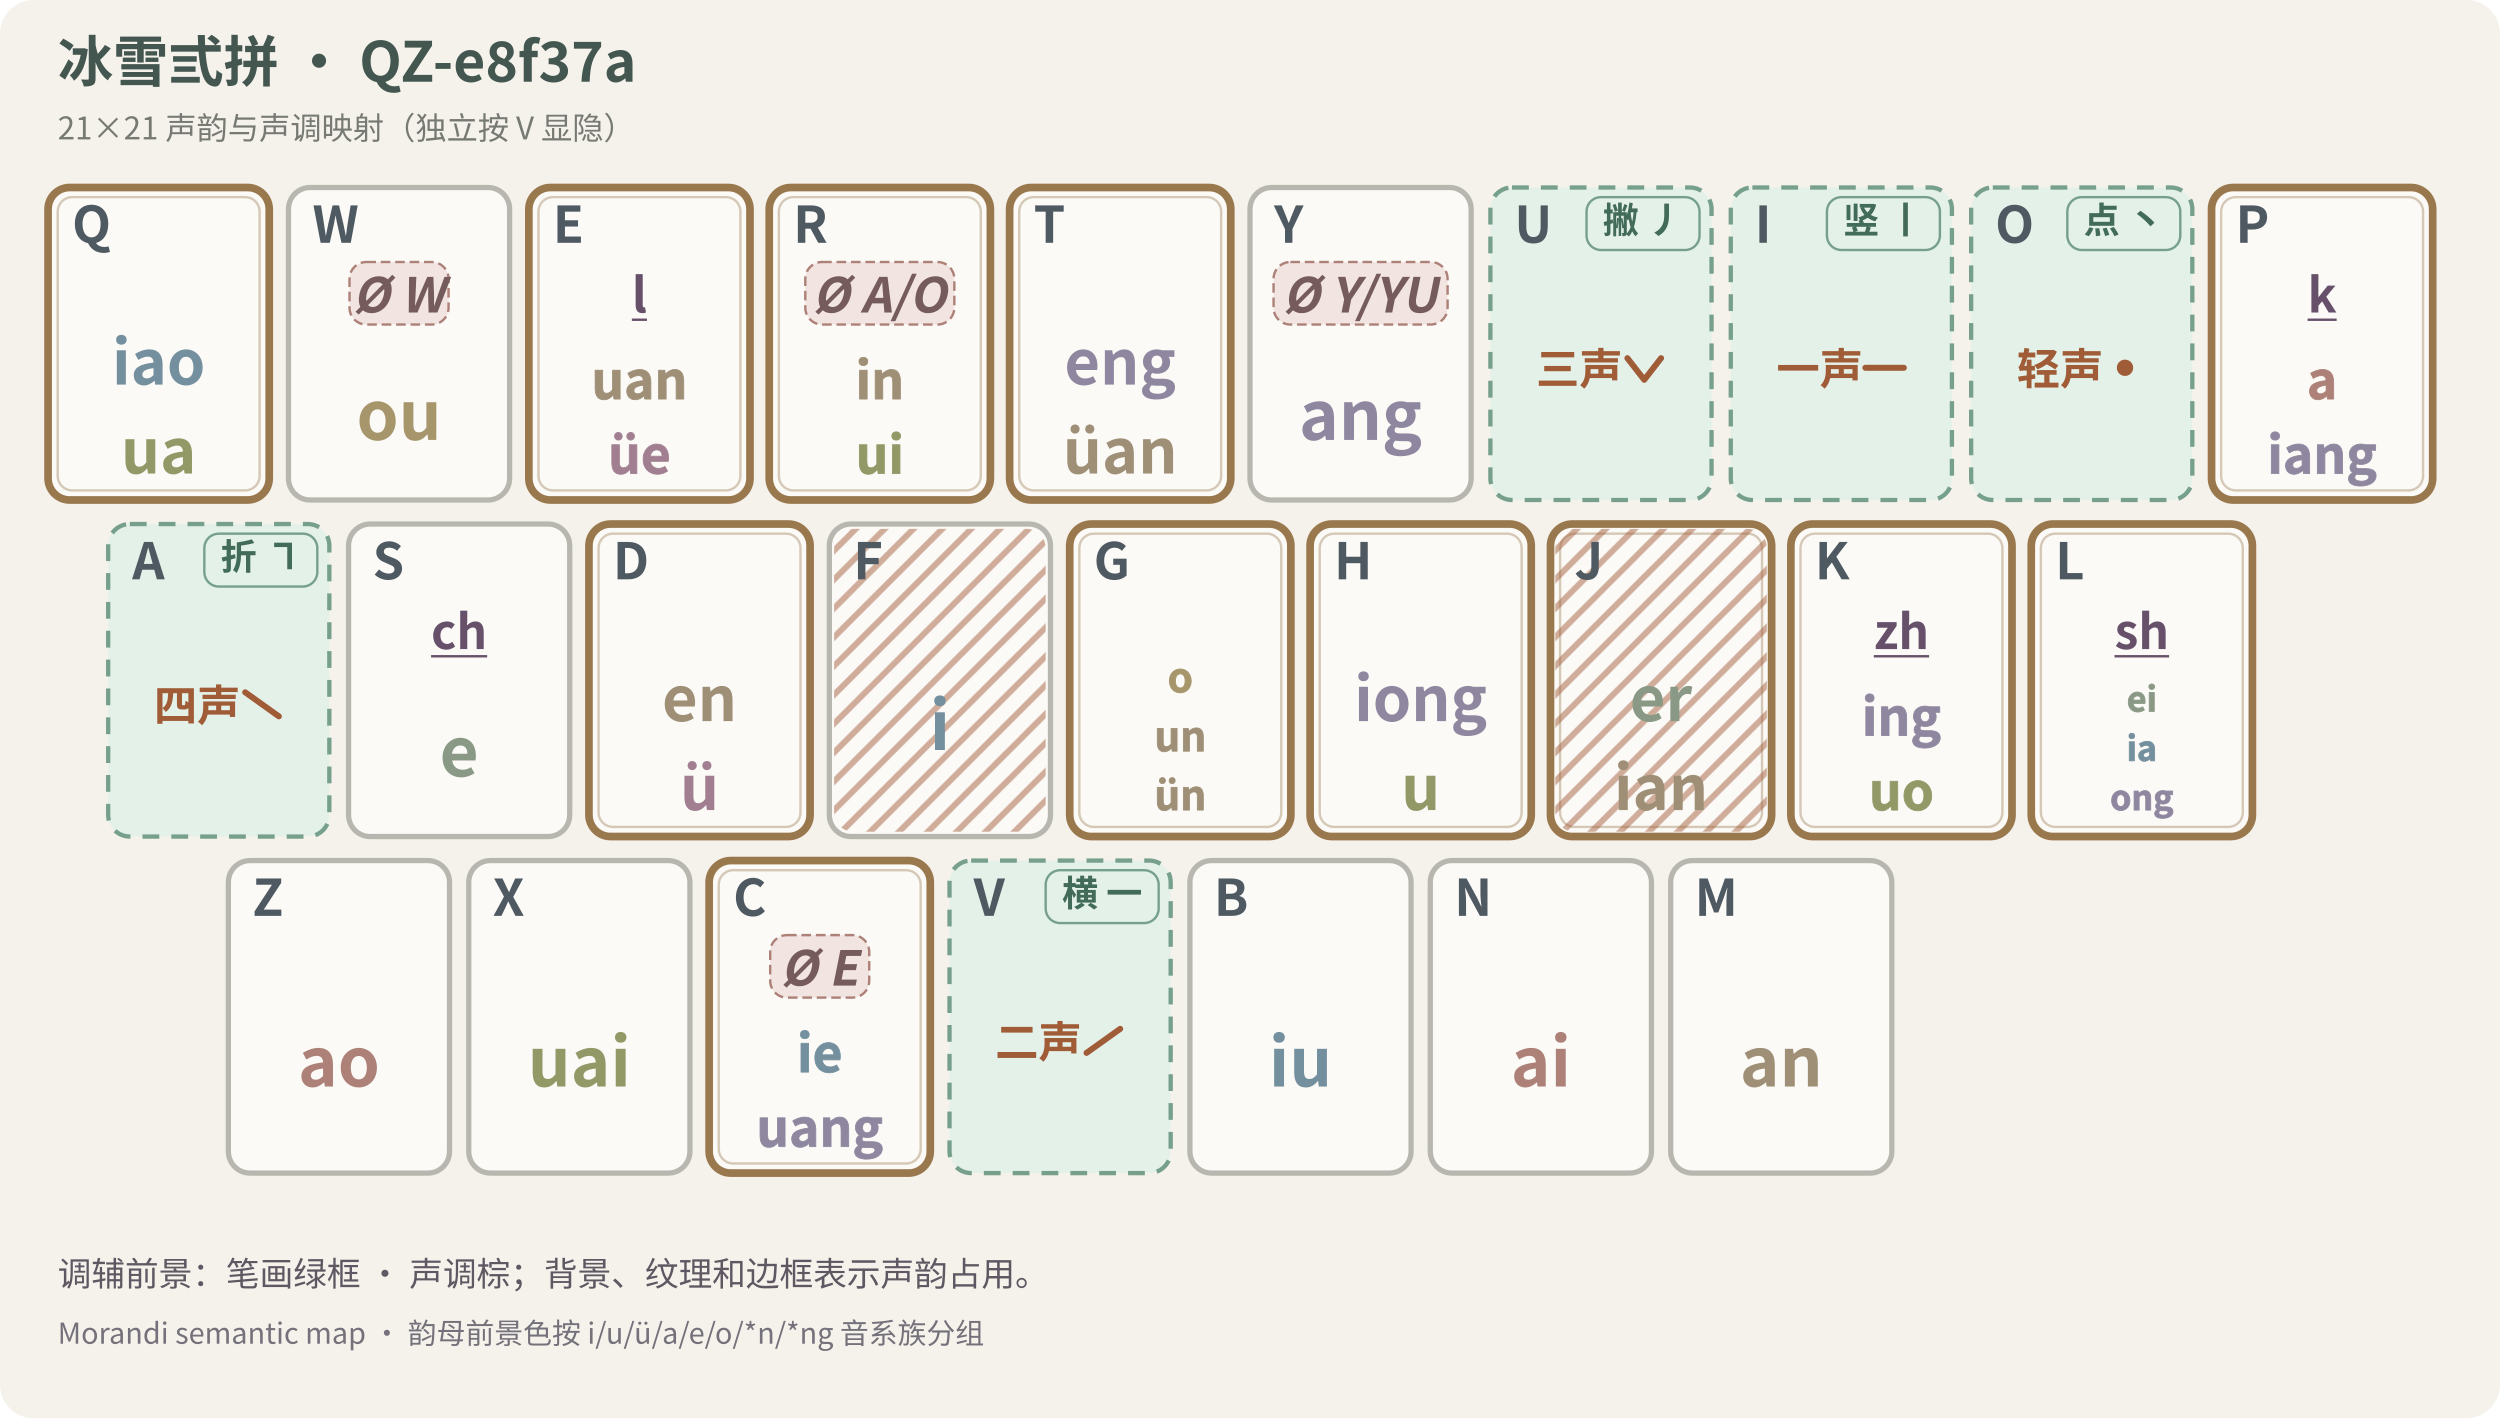
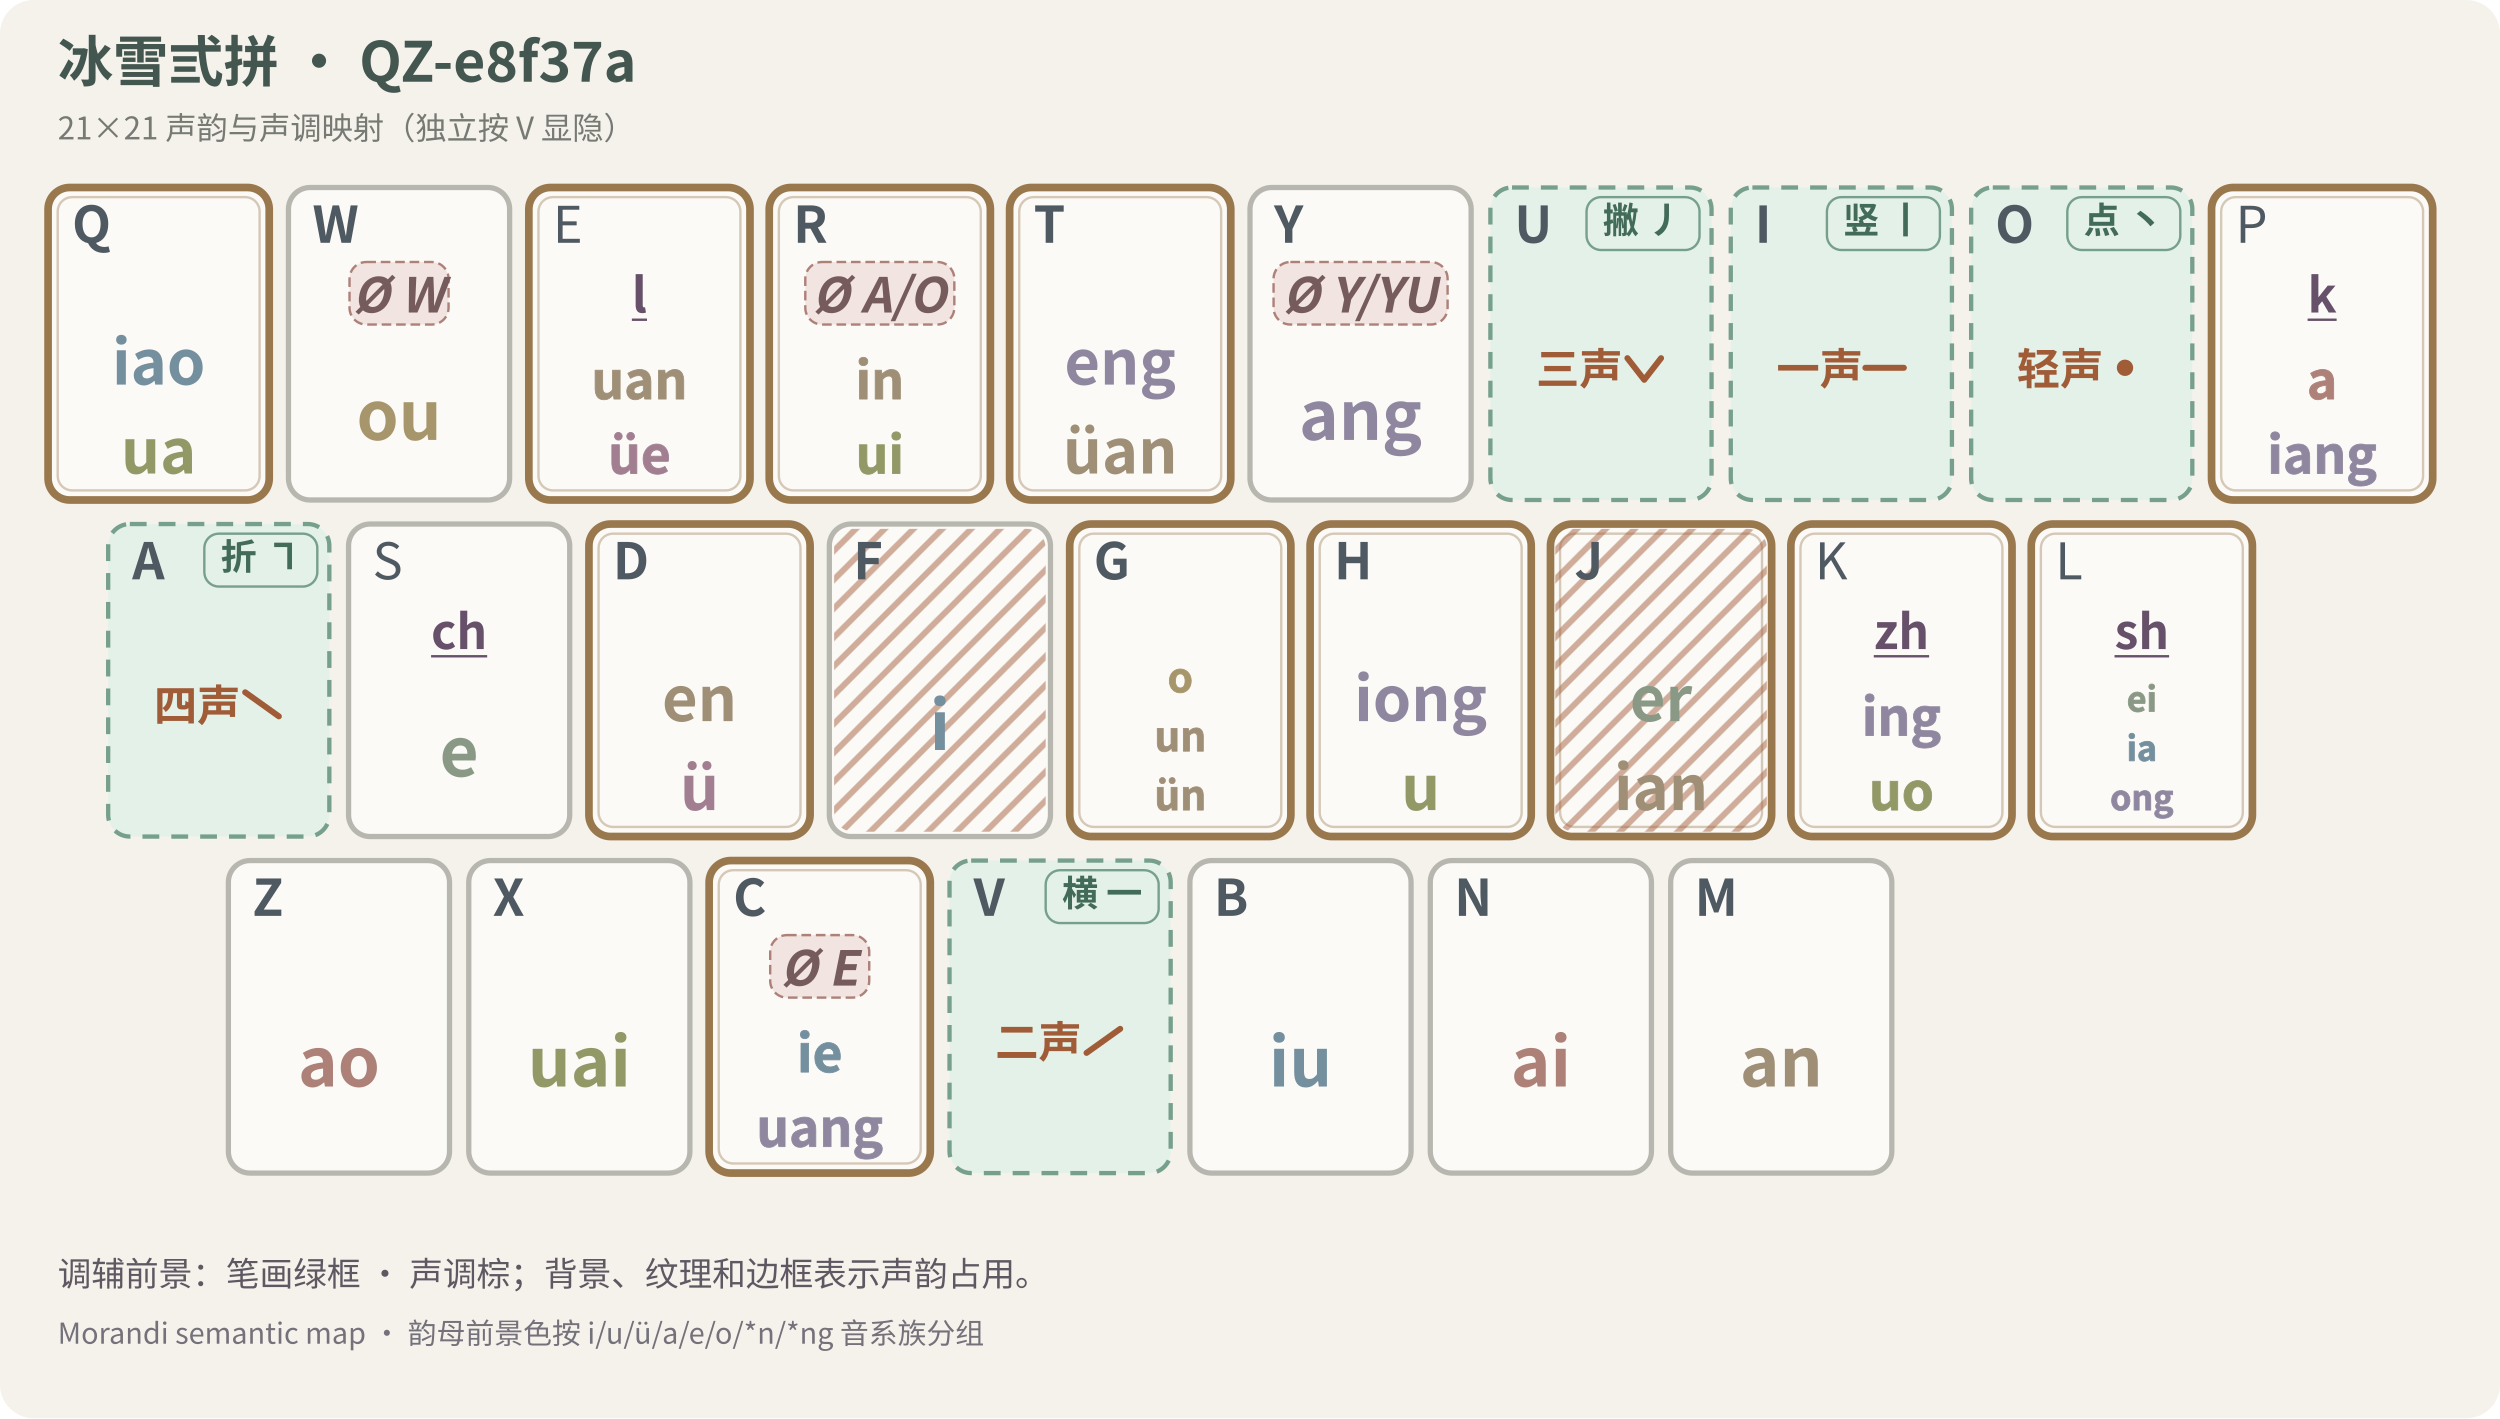
<svg xmlns="http://www.w3.org/2000/svg" class="keysvg nf4-keysvg" viewBox="0 0 1040 590" role="img" aria-labelledby="title desc">
  <defs>
    <pattern id="nf4-both" width="12" height="12" patternUnits="userSpaceOnUse">
      <rect width="12" height="12" fill="#fbfaf7" />
    </pattern>
    <pattern id="nf4-ionly" width="9" height="9" patternUnits="userSpaceOnUse">
      <rect width="9" height="9" fill="#e3eef4" />
      <path d="M2 0V9M7 0V9" stroke="#7399ad" stroke-opacity=".18" />
    </pattern>
    <pattern id="nf4-ronly" width="10" height="10" patternUnits="userSpaceOnUse">
      <rect width="10" height="10" fill="#f6ebd6" />
      <circle cx="3" cy="3" r="1.15" fill="#b39253" fill-opacity=".3" />
    </pattern>
    <pattern id="nf4-none" width="10" height="10" patternUnits="userSpaceOnUse">
      <rect width="10" height="10" fill="#eeece8" />
      <path d="M0 10L10 0" stroke="#aaa6a4" stroke-opacity=".14" />
    </pattern>
    <pattern id="nf4-multi" width="9" height="9" patternUnits="userSpaceOnUse">
      <rect width="9" height="9" fill="#f8efe2" />
      <path d="M-2 2L2-2M0 9L9 0M7 11L11 7" stroke="#9a784e" stroke-width="1.6" stroke-opacity=".27" />
    </pattern>
    <pattern id="nf4-anchor" width="12" height="12" patternUnits="userSpaceOnUse">
      <path d="M-3 3L3-3M0 12L12 0M9 15L15 9" stroke="#a05b37" stroke-width="2.5" stroke-opacity=".48" />
    </pattern>
  </defs>
  <rect width="1040" height="590" rx="14" fill="#f5f2ec" />
  <text x="24" y="34" font-family="Microsoft YaHei UI, Noto Sans CJK SC, sans-serif" font-size="23" fill="#445650" text-anchor="start" font-weight="760">冰雪弎拼 · QZ-e8f37a</text>
  <text x="24" y="58" font-family="Microsoft YaHei UI, Noto Sans CJK SC, sans-serif" font-size="13" fill="#767a73" text-anchor="start" font-weight="500">21×21 声韵与声调映射（独立按 V 显隐）</text>
  <g data-key="Q" data-role="sound" data-multi="true">
    <clipPath id="snow_sanpin-clip-0-0">
      <rect x="23" y="81" width="86" height="124" rx="7" />
    </clipPath>
    <rect x="20" y="78" width="92" height="130" rx="9" fill="#fbfaf7" stroke="#9a784e" stroke-width="3.2" />
    <rect x="24" y="82" width="84" height="122" rx="6" fill="none" stroke="#9a784e" stroke-opacity=".38" />
    <g clip-path="url(#snow_sanpin-clip-0-0)">
      <text x="30" y="101" font-family="Microsoft YaHei UI, Noto Sans CJK SC, sans-serif" font-size="21" fill="#4f5962" text-anchor="start" font-weight="800" data-key-label="true">Q</text>
      <text x="66" y="160" font-family="Microsoft YaHei UI, Noto Sans CJK SC, sans-serif" font-size="25.53" fill="#748f9e" text-anchor="middle" font-weight="600" data-final="iao">iao</text>
      <text x="66" y="197" font-family="Microsoft YaHei UI, Noto Sans CJK SC, sans-serif" font-size="25.53" fill="#929967" text-anchor="middle" font-weight="600" data-final="ua">ua</text>
    </g>
  </g>
  <g data-key="W" data-role="sound">
    <clipPath id="snow_sanpin-clip-0-1">
      <rect x="123" y="81" width="86" height="124" rx="7" />
    </clipPath>
    <rect x="120" y="78" width="92" height="130" rx="9" fill="#fbfaf7" stroke="#b8b7af" stroke-width="2.2" />
    <g clip-path="url(#snow_sanpin-clip-0-1)">
      <text x="130" y="101" font-family="Microsoft YaHei UI, Noto Sans CJK SC, sans-serif" font-size="21" fill="#4f5962" text-anchor="start" font-weight="800" data-key-label="true">W</text>
      <rect x="145.4" y="109" width="41.2" height="26" rx="7" fill="#f1e4e1" stroke="#ad8178" stroke-dasharray="4 2" />
      <text x="166" y="130" text-anchor="middle" font-family="Microsoft YaHei UI, Noto Sans CJK SC, sans-serif" font-size="20" font-weight="700" font-style="italic" fill="#765b5c">Ø W</text>
      <text x="166" y="183" font-family="Microsoft YaHei UI, Noto Sans CJK SC, sans-serif" font-size="28" fill="#a7966c" text-anchor="middle" font-weight="600" data-final="ou">ou</text>
    </g>
  </g>
  <g data-key="E" data-role="sound" data-multi="true">
    <clipPath id="snow_sanpin-clip-0-2">
      <rect x="223" y="81" width="86" height="124" rx="7" />
    </clipPath>
    <rect x="220" y="78" width="92" height="130" rx="9" fill="#fbfaf7" stroke="#9a784e" stroke-width="3.2" />
    <rect x="224" y="82" width="84" height="122" rx="6" fill="none" stroke="#9a784e" stroke-opacity=".38" />
    <g clip-path="url(#snow_sanpin-clip-0-2)">
-       <text x="230" y="101" font-family="Microsoft YaHei UI, Noto Sans CJK SC, sans-serif" font-size="21" fill="#4f5962" text-anchor="start" font-weight="800" data-key-label="true">E</text>
+       <text x="230" y="101" font-family="Microsoft YaHei UI, Noto Sans CJK SC, sans-serif" font-size="21" fill="#4f5962" text-anchor="start" font-weight="500" data-key-label="true">E</text>
      <text x="266" y="130" text-anchor="middle" font-family="Microsoft YaHei UI, Noto Sans CJK SC, sans-serif" font-size="20" font-weight="700" text-decoration="underline" fill="#66506a">l</text>
      <text x="266" y="166" font-family="Microsoft YaHei UI, Noto Sans CJK SC, sans-serif" font-size="21.39" fill="#9f8f76" text-anchor="middle" font-weight="800" data-final="uan" paint-order="stroke" stroke="#9f8f76" stroke-width="0.35" stroke-linejoin="round">uan</text>
      <text x="266" y="197" font-family="Microsoft YaHei UI, Noto Sans CJK SC, sans-serif" font-size="21.39" fill="#a17f91" text-anchor="middle" font-weight="800" data-final="ve" paint-order="stroke" stroke="#a17f91" stroke-width="0.35" stroke-linejoin="round">üe</text>
    </g>
  </g>
  <g data-key="R" data-role="sound" data-multi="true">
    <clipPath id="snow_sanpin-clip-0-3">
      <rect x="323" y="81" width="86" height="124" rx="7" />
    </clipPath>
    <rect x="320" y="78" width="92" height="130" rx="9" fill="#fbfaf7" stroke="#9a784e" stroke-width="3.2" />
    <rect x="324" y="82" width="84" height="122" rx="6" fill="none" stroke="#9a784e" stroke-opacity=".38" />
    <g clip-path="url(#snow_sanpin-clip-0-3)">
      <text x="330" y="101" font-family="Microsoft YaHei UI, Noto Sans CJK SC, sans-serif" font-size="21" fill="#4f5962" text-anchor="start" font-weight="800" data-key-label="true">R</text>
      <rect x="335" y="109" width="62" height="26" rx="7" fill="#f1e4e1" stroke="#ad8178" stroke-dasharray="4 2" />
      <text x="366" y="130" text-anchor="middle" font-family="Microsoft YaHei UI, Noto Sans CJK SC, sans-serif" font-size="20" font-weight="700" font-style="italic" fill="#765b5c">Ø A/O</text>
      <text x="366" y="166" font-family="Microsoft YaHei UI, Noto Sans CJK SC, sans-serif" font-size="21.39" fill="#9f8f76" text-anchor="middle" font-weight="800" data-final="in" paint-order="stroke" stroke="#9f8f76" stroke-width="0.35" stroke-linejoin="round">in</text>
      <text x="366" y="197" font-family="Microsoft YaHei UI, Noto Sans CJK SC, sans-serif" font-size="21.39" fill="#929967" text-anchor="middle" font-weight="800" data-final="ui" paint-order="stroke" stroke="#929967" stroke-width="0.35" stroke-linejoin="round">ui</text>
    </g>
  </g>
  <g data-key="T" data-role="sound" data-multi="true">
    <clipPath id="snow_sanpin-clip-0-4">
      <rect x="423" y="81" width="86" height="124" rx="7" />
    </clipPath>
    <rect x="420" y="78" width="92" height="130" rx="9" fill="#fbfaf7" stroke="#9a784e" stroke-width="3.2" />
    <rect x="424" y="82" width="84" height="122" rx="6" fill="none" stroke="#9a784e" stroke-opacity=".38" />
    <g clip-path="url(#snow_sanpin-clip-0-4)">
      <text x="430" y="101" font-family="Microsoft YaHei UI, Noto Sans CJK SC, sans-serif" font-size="21" fill="#4f5962" text-anchor="start" font-weight="800" data-key-label="true">T</text>
      <text x="466" y="160" font-family="Microsoft YaHei UI, Noto Sans CJK SC, sans-serif" font-size="25.53" fill="#8f879f" text-anchor="middle" font-weight="600" data-final="eng">eng</text>
      <text x="466" y="197" font-family="Microsoft YaHei UI, Noto Sans CJK SC, sans-serif" font-size="25.53" fill="#9f8f76" text-anchor="middle" font-weight="600" data-final="van">üan</text>
    </g>
  </g>
  <g data-key="Y" data-role="sound">
    <clipPath id="snow_sanpin-clip-0-5">
      <rect x="523" y="81" width="86" height="124" rx="7" />
    </clipPath>
    <rect x="520" y="78" width="92" height="130" rx="9" fill="#fbfaf7" stroke="#b8b7af" stroke-width="2.2" />
    <g clip-path="url(#snow_sanpin-clip-0-5)">
      <text x="530" y="101" font-family="Microsoft YaHei UI, Noto Sans CJK SC, sans-serif" font-size="21" fill="#4f5962" text-anchor="start" font-weight="800" data-key-label="true">Y</text>
      <rect x="529.8" y="109" width="72.4" height="26" rx="7" fill="#f1e4e1" stroke="#ad8178" stroke-dasharray="4 2" />
      <text x="566" y="130" text-anchor="middle" font-family="Microsoft YaHei UI, Noto Sans CJK SC, sans-serif" font-size="20" font-weight="700" font-style="italic" fill="#765b5c">Ø Y/YU</text>
      <text x="566" y="183" font-family="Microsoft YaHei UI, Noto Sans CJK SC, sans-serif" font-size="28" fill="#8f879f" text-anchor="middle" font-weight="600" data-final="ang">ang</text>
    </g>
  </g>
  <g data-key="U" data-role="auxiliary-only">
    <clipPath id="snow_sanpin-clip-0-6">
      <rect x="623" y="81" width="86" height="124" rx="7" />
    </clipPath>
    <rect x="620" y="78" width="92" height="130" rx="9" fill="#e4f1e9" stroke="#77a08c" stroke-width="1.8" stroke-dasharray="7 5" />
    <g clip-path="url(#snow_sanpin-clip-0-6)">
      <text x="630" y="101" font-family="Microsoft YaHei UI, Noto Sans CJK SC, sans-serif" font-size="21" fill="#4f5962" text-anchor="start" font-weight="800" data-key-label="true">U</text>
      <g data-aux-badge="stroke">
        <rect x="660" y="82" width="47" height="22" rx="6" fill="#e4f1e9" stroke="#77a08c" />
        <text x="683.5" y="97" font-family="Microsoft YaHei UI, Noto Sans CJK SC, sans-serif" font-size="15" fill="#426b59" text-anchor="middle" font-weight="750" data-aux-kind="stroke">撇 丿</text>
      </g>
      <text x="657" y="160" font-family="LXGW WenKai GB, LXGW WenKai, Kaiti SC, STKaiti, KaiTi, AR PL KaitiM GB, serif" font-size="18" fill="#a05b37" text-anchor="middle" font-weight="800" data-aux-kind="tone">三声</text>
      <g transform="translate(684 153)" data-aux-mark="tone" data-tone-mark="ˇ" data-mark-x="684" data-mark-y="153" data-mark-size="18" fill="none" stroke="#a05b37" stroke-width="2.5" stroke-linecap="round" stroke-linejoin="round">
        <path d="M-7-4L0 5L7-4" />
      </g>
    </g>
  </g>
  <g data-key="I" data-role="auxiliary-only">
    <clipPath id="snow_sanpin-clip-0-7">
      <rect x="723" y="81" width="86" height="124" rx="7" />
    </clipPath>
    <rect x="720" y="78" width="92" height="130" rx="9" fill="#e4f1e9" stroke="#77a08c" stroke-width="1.8" stroke-dasharray="7 5" />
    <g clip-path="url(#snow_sanpin-clip-0-7)">
      <text x="730" y="101" font-family="Microsoft YaHei UI, Noto Sans CJK SC, sans-serif" font-size="21" fill="#4f5962" text-anchor="start" font-weight="800" data-key-label="true">I</text>
      <g data-aux-badge="stroke">
        <rect x="760" y="82" width="47" height="22" rx="6" fill="#e4f1e9" stroke="#77a08c" />
        <text x="783.5" y="97" font-family="Microsoft YaHei UI, Noto Sans CJK SC, sans-serif" font-size="15" fill="#426b59" text-anchor="middle" font-weight="750" data-aux-kind="stroke">竖 丨</text>
      </g>
      <text x="757" y="160" font-family="LXGW WenKai GB, LXGW WenKai, Kaiti SC, STKaiti, KaiTi, AR PL KaitiM GB, serif" font-size="18" fill="#a05b37" text-anchor="middle" font-weight="800" data-aux-kind="tone">一声</text>
      <g transform="translate(784 153)" data-aux-mark="tone" data-tone-mark="ˉ" data-mark-x="784" data-mark-y="153" data-mark-size="18" fill="none" stroke="#a05b37" stroke-width="2.5" stroke-linecap="round" stroke-linejoin="round">
        <path d="M-8 0H8" />
      </g>
    </g>
  </g>
  <g data-key="O" data-role="auxiliary-only">
    <clipPath id="snow_sanpin-clip-0-8">
      <rect x="823" y="81" width="86" height="124" rx="7" />
    </clipPath>
    <rect x="820" y="78" width="92" height="130" rx="9" fill="#e4f1e9" stroke="#77a08c" stroke-width="1.8" stroke-dasharray="7 5" />
    <g clip-path="url(#snow_sanpin-clip-0-8)">
      <text x="830" y="101" font-family="Microsoft YaHei UI, Noto Sans CJK SC, sans-serif" font-size="21" fill="#4f5962" text-anchor="start" font-weight="800" data-key-label="true">O</text>
      <g data-aux-badge="stroke">
        <rect x="860" y="82" width="47" height="22" rx="6" fill="#e4f1e9" stroke="#77a08c" />
        <text x="883.5" y="97" font-family="Microsoft YaHei UI, Noto Sans CJK SC, sans-serif" font-size="15" fill="#426b59" text-anchor="middle" font-weight="750" data-aux-kind="stroke">点 丶</text>
      </g>
      <text x="857" y="160" font-family="LXGW WenKai GB, LXGW WenKai, Kaiti SC, STKaiti, KaiTi, AR PL KaitiM GB, serif" font-size="18" fill="#a05b37" text-anchor="middle" font-weight="800" data-aux-kind="tone">轻声</text>
      <g transform="translate(884 153)" data-aux-mark="tone" data-tone-mark="·" data-mark-x="884" data-mark-y="153" data-mark-size="18" fill="none" stroke="#a05b37" stroke-width="2.5" stroke-linecap="round" stroke-linejoin="round">
        <circle cx="0" cy="0" r="3.4" fill="#a05b37" stroke="none" />
      </g>
    </g>
  </g>
  <g data-key="P" data-role="sound" data-multi="true">
    <clipPath id="snow_sanpin-clip-0-9">
      <rect x="923" y="81" width="86" height="124" rx="7" />
    </clipPath>
    <rect x="920" y="78" width="92" height="130" rx="9" fill="#fbfaf7" stroke="#9a784e" stroke-width="3.2" />
    <rect x="924" y="82" width="84" height="122" rx="6" fill="none" stroke="#9a784e" stroke-opacity=".38" />
    <g clip-path="url(#snow_sanpin-clip-0-9)">
-       <text x="930" y="101" font-family="Microsoft YaHei UI, Noto Sans CJK SC, sans-serif" font-size="21" fill="#4f5962" text-anchor="start" font-weight="800" data-key-label="true">P</text>
+       <text x="930" y="101" font-family="Microsoft YaHei UI, Noto Sans CJK SC, sans-serif" font-size="21" fill="#4f5962" text-anchor="start" font-weight="500" data-key-label="true">P</text>
      <text x="966" y="130" text-anchor="middle" font-family="Microsoft YaHei UI, Noto Sans CJK SC, sans-serif" font-size="20" font-weight="700" text-decoration="underline" fill="#66506a">k</text>
      <text x="966" y="166" font-family="Microsoft YaHei UI, Noto Sans CJK SC, sans-serif" font-size="21.39" fill="#ad8178" text-anchor="middle" font-weight="800" data-final="a" paint-order="stroke" stroke="#ad8178" stroke-width="0.35" stroke-linejoin="round">a</text>
      <text x="966" y="197" font-family="Microsoft YaHei UI, Noto Sans CJK SC, sans-serif" font-size="21.39" fill="#8f879f" text-anchor="middle" font-weight="800" data-final="iang" paint-order="stroke" stroke="#8f879f" stroke-width="0.35" stroke-linejoin="round">iang</text>
    </g>
  </g>
  <g data-key="A" data-role="auxiliary-only">
    <clipPath id="snow_sanpin-clip-1-0">
      <rect x="48" y="221" width="86" height="124" rx="7" />
    </clipPath>
    <rect x="45" y="218" width="92" height="130" rx="9" fill="#e4f1e9" stroke="#77a08c" stroke-width="1.8" stroke-dasharray="7 5" />
    <g clip-path="url(#snow_sanpin-clip-1-0)">
      <text x="55" y="241" font-family="Microsoft YaHei UI, Noto Sans CJK SC, sans-serif" font-size="21" fill="#4f5962" text-anchor="start" font-weight="800" data-key-label="true">A</text>
      <g data-aux-badge="stroke">
        <rect x="85" y="222" width="47" height="22" rx="6" fill="#e4f1e9" stroke="#77a08c" />
        <text x="108.5" y="237" font-family="Microsoft YaHei UI, Noto Sans CJK SC, sans-serif" font-size="15" fill="#426b59" text-anchor="middle" font-weight="750" data-aux-kind="stroke">折 ㇕</text>
      </g>
      <text x="82" y="300" font-family="LXGW WenKai GB, LXGW WenKai, Kaiti SC, STKaiti, KaiTi, AR PL KaitiM GB, serif" font-size="18" fill="#a05b37" text-anchor="middle" font-weight="800" data-aux-kind="tone">四声</text>
      <g transform="translate(109 293)" data-aux-mark="tone" data-tone-mark="ˋ" data-mark-x="109" data-mark-y="293" data-mark-size="18" fill="none" stroke="#a05b37" stroke-width="2.5" stroke-linecap="round" stroke-linejoin="round">
        <path d="M-7-5L7 5" />
      </g>
    </g>
  </g>
  <g data-key="S" data-role="sound">
    <clipPath id="snow_sanpin-clip-1-1">
      <rect x="148" y="221" width="86" height="124" rx="7" />
    </clipPath>
    <rect x="145" y="218" width="92" height="130" rx="9" fill="#fbfaf7" stroke="#b8b7af" stroke-width="2.2" />
    <g clip-path="url(#snow_sanpin-clip-1-1)">
-       <text x="155" y="241" font-family="Microsoft YaHei UI, Noto Sans CJK SC, sans-serif" font-size="21" fill="#4f5962" text-anchor="start" font-weight="800" data-key-label="true">S</text>
+       <text x="155" y="241" font-family="Microsoft YaHei UI, Noto Sans CJK SC, sans-serif" font-size="21" fill="#4f5962" text-anchor="start" font-weight="500" data-key-label="true">S</text>
      <text x="191" y="270" text-anchor="middle" font-family="Microsoft YaHei UI, Noto Sans CJK SC, sans-serif" font-size="20" font-weight="700" text-decoration="underline" fill="#66506a">ch</text>
      <text x="191" y="323" font-family="Microsoft YaHei UI, Noto Sans CJK SC, sans-serif" font-size="28" fill="#899985" text-anchor="middle" font-weight="600" data-final="e">e</text>
    </g>
  </g>
  <g data-key="D" data-role="sound" data-multi="true">
    <clipPath id="snow_sanpin-clip-1-2">
      <rect x="248" y="221" width="86" height="124" rx="7" />
    </clipPath>
    <rect x="245" y="218" width="92" height="130" rx="9" fill="#fbfaf7" stroke="#9a784e" stroke-width="3.2" />
    <rect x="249" y="222" width="84" height="122" rx="6" fill="none" stroke="#9a784e" stroke-opacity=".38" />
    <g clip-path="url(#snow_sanpin-clip-1-2)">
      <text x="255" y="241" font-family="Microsoft YaHei UI, Noto Sans CJK SC, sans-serif" font-size="21" fill="#4f5962" text-anchor="start" font-weight="800" data-key-label="true">D</text>
      <text x="291" y="300" font-family="Microsoft YaHei UI, Noto Sans CJK SC, sans-serif" font-size="25.53" fill="#9f8f76" text-anchor="middle" font-weight="600" data-final="en">en</text>
      <text x="291" y="337" font-family="Microsoft YaHei UI, Noto Sans CJK SC, sans-serif" font-size="25.53" fill="#a17f91" text-anchor="middle" font-weight="600" data-final="v">ü</text>
    </g>
  </g>
  <g data-key="F" data-role="sound">
    <clipPath id="snow_sanpin-clip-1-3">
      <rect x="348" y="221" width="86" height="124" rx="7" />
    </clipPath>
    <rect x="345" y="218" width="92" height="130" rx="9" fill="#fbfaf7" stroke="#b8b7af" stroke-width="2.2" />
    <rect x="347" y="220" width="88" height="126" rx="8" fill="url(#nf4-anchor)" pointer-events="none" />
    <g clip-path="url(#snow_sanpin-clip-1-3)">
      <text x="355" y="241" font-family="Microsoft YaHei UI, Noto Sans CJK SC, sans-serif" font-size="21" fill="#4f5962" text-anchor="start" font-weight="800" data-key-label="true">F</text>
      <text x="391" y="312" font-family="Microsoft YaHei UI, Noto Sans CJK SC, sans-serif" font-size="28" fill="#748f9e" text-anchor="middle" font-weight="600" data-final="i">i</text>
    </g>
  </g>
  <g data-key="G" data-role="sound" data-multi="true">
    <clipPath id="snow_sanpin-clip-1-4">
      <rect x="448" y="221" width="86" height="124" rx="7" />
    </clipPath>
    <rect x="445" y="218" width="92" height="130" rx="9" fill="#fbfaf7" stroke="#9a784e" stroke-width="3.2" />
    <rect x="449" y="222" width="84" height="122" rx="6" fill="none" stroke="#9a784e" stroke-opacity=".38" />
    <g clip-path="url(#snow_sanpin-clip-1-4)">
      <text x="455" y="241" font-family="Microsoft YaHei UI, Noto Sans CJK SC, sans-serif" font-size="21" fill="#4f5962" text-anchor="start" font-weight="800" data-key-label="true">G</text>
      <text x="491" y="288" font-family="Microsoft YaHei UI, Noto Sans CJK SC, sans-serif" font-size="16.905" fill="#a7966c" text-anchor="middle" font-weight="800" data-final="o" paint-order="stroke" stroke="#a7966c" stroke-width="0.35" stroke-linejoin="round">o</text>
      <text x="491" y="312.5" font-family="Microsoft YaHei UI, Noto Sans CJK SC, sans-serif" font-size="16.905" fill="#9f8f76" text-anchor="middle" font-weight="800" data-final="un" paint-order="stroke" stroke="#9f8f76" stroke-width="0.35" stroke-linejoin="round">un</text>
      <text x="491" y="337" font-family="Microsoft YaHei UI, Noto Sans CJK SC, sans-serif" font-size="16.905" fill="#9f8f76" text-anchor="middle" font-weight="800" data-final="vn" paint-order="stroke" stroke="#9f8f76" stroke-width="0.35" stroke-linejoin="round">ün</text>
    </g>
  </g>
  <g data-key="H" data-role="sound" data-multi="true">
    <clipPath id="snow_sanpin-clip-1-5">
      <rect x="548" y="221" width="86" height="124" rx="7" />
    </clipPath>
    <rect x="545" y="218" width="92" height="130" rx="9" fill="#fbfaf7" stroke="#9a784e" stroke-width="3.2" />
    <rect x="549" y="222" width="84" height="122" rx="6" fill="none" stroke="#9a784e" stroke-opacity=".38" />
    <g clip-path="url(#snow_sanpin-clip-1-5)">
      <text x="555" y="241" font-family="Microsoft YaHei UI, Noto Sans CJK SC, sans-serif" font-size="21" fill="#4f5962" text-anchor="start" font-weight="800" data-key-label="true">H</text>
      <text x="591" y="300" font-family="Microsoft YaHei UI, Noto Sans CJK SC, sans-serif" font-size="25.53" fill="#8f879f" text-anchor="middle" font-weight="600" data-final="iong">iong</text>
      <text x="591" y="337" font-family="Microsoft YaHei UI, Noto Sans CJK SC, sans-serif" font-size="25.53" fill="#929967" text-anchor="middle" font-weight="600" data-final="u">u</text>
    </g>
  </g>
  <g data-key="J" data-role="sound" data-multi="true">
    <clipPath id="snow_sanpin-clip-1-6">
      <rect x="648" y="221" width="86" height="124" rx="7" />
    </clipPath>
    <rect x="645" y="218" width="92" height="130" rx="9" fill="#fbfaf7" stroke="#9a784e" stroke-width="3.2" />
    <rect x="649" y="222" width="84" height="122" rx="6" fill="none" stroke="#9a784e" stroke-opacity=".38" />
    <rect x="647" y="220" width="88" height="126" rx="8" fill="url(#nf4-anchor)" pointer-events="none" />
    <g clip-path="url(#snow_sanpin-clip-1-6)">
      <text x="655" y="241" font-family="Microsoft YaHei UI, Noto Sans CJK SC, sans-serif" font-size="21" fill="#4f5962" text-anchor="start" font-weight="800" data-key-label="true">J</text>
      <text x="691" y="300" font-family="Microsoft YaHei UI, Noto Sans CJK SC, sans-serif" font-size="25.53" fill="#899985" text-anchor="middle" font-weight="600" data-final="er">er</text>
      <text x="691" y="337" font-family="Microsoft YaHei UI, Noto Sans CJK SC, sans-serif" font-size="25.53" fill="#9f8f76" text-anchor="middle" font-weight="600" data-final="ian">ian</text>
    </g>
  </g>
  <g data-key="K" data-role="sound" data-multi="true">
    <clipPath id="snow_sanpin-clip-1-7">
      <rect x="748" y="221" width="86" height="124" rx="7" />
    </clipPath>
    <rect x="745" y="218" width="92" height="130" rx="9" fill="#fbfaf7" stroke="#9a784e" stroke-width="3.2" />
    <rect x="749" y="222" width="84" height="122" rx="6" fill="none" stroke="#9a784e" stroke-opacity=".38" />
    <g clip-path="url(#snow_sanpin-clip-1-7)">
-       <text x="755" y="241" font-family="Microsoft YaHei UI, Noto Sans CJK SC, sans-serif" font-size="21" fill="#4f5962" text-anchor="start" font-weight="800" data-key-label="true">K</text>
+       <text x="755" y="241" font-family="Microsoft YaHei UI, Noto Sans CJK SC, sans-serif" font-size="21" fill="#4f5962" text-anchor="start" font-weight="500" data-key-label="true">K</text>
      <text x="791" y="270" text-anchor="middle" font-family="Microsoft YaHei UI, Noto Sans CJK SC, sans-serif" font-size="20" font-weight="700" text-decoration="underline" fill="#66506a">zh</text>
      <text x="791" y="306" font-family="Microsoft YaHei UI, Noto Sans CJK SC, sans-serif" font-size="21.39" fill="#8f879f" text-anchor="middle" font-weight="800" data-final="ing" paint-order="stroke" stroke="#8f879f" stroke-width="0.35" stroke-linejoin="round">ing</text>
      <text x="791" y="337" font-family="Microsoft YaHei UI, Noto Sans CJK SC, sans-serif" font-size="21.39" fill="#929967" text-anchor="middle" font-weight="800" data-final="uo" paint-order="stroke" stroke="#929967" stroke-width="0.35" stroke-linejoin="round">uo</text>
    </g>
  </g>
  <g data-key="L" data-role="sound" data-multi="true">
    <clipPath id="snow_sanpin-clip-1-8">
      <rect x="848" y="221" width="86" height="124" rx="7" />
    </clipPath>
    <rect x="845" y="218" width="92" height="130" rx="9" fill="#fbfaf7" stroke="#9a784e" stroke-width="3.2" />
    <rect x="849" y="222" width="84" height="122" rx="6" fill="none" stroke="#9a784e" stroke-opacity=".38" />
    <g clip-path="url(#snow_sanpin-clip-1-8)">
-       <text x="855" y="241" font-family="Microsoft YaHei UI, Noto Sans CJK SC, sans-serif" font-size="21" fill="#4f5962" text-anchor="start" font-weight="800" data-key-label="true">L</text>
+       <text x="855" y="241" font-family="Microsoft YaHei UI, Noto Sans CJK SC, sans-serif" font-size="21" fill="#4f5962" text-anchor="start" font-weight="500" data-key-label="true">L</text>
      <text x="891" y="270" text-anchor="middle" font-family="Microsoft YaHei UI, Noto Sans CJK SC, sans-serif" font-size="20" font-weight="700" text-decoration="underline" fill="#66506a">sh</text>
      <text x="891" y="296" font-family="Microsoft YaHei UI, Noto Sans CJK SC, sans-serif" font-size="14.145" fill="#899985" text-anchor="middle" font-weight="800" data-final="ei" paint-order="stroke" stroke="#899985" stroke-width="0.35" stroke-linejoin="round">ei</text>
      <text x="891" y="316.5" font-family="Microsoft YaHei UI, Noto Sans CJK SC, sans-serif" font-size="14.145" fill="#748f9e" text-anchor="middle" font-weight="800" data-final="ia" paint-order="stroke" stroke="#748f9e" stroke-width="0.35" stroke-linejoin="round">ia</text>
      <text x="891" y="337" font-family="Microsoft YaHei UI, Noto Sans CJK SC, sans-serif" font-size="14.145" fill="#8f879f" text-anchor="middle" font-weight="800" data-final="ong" paint-order="stroke" stroke="#8f879f" stroke-width="0.35" stroke-linejoin="round">ong</text>
    </g>
  </g>
  <g data-key="Z" data-role="sound">
    <clipPath id="snow_sanpin-clip-2-0">
      <rect x="98" y="361" width="86" height="124" rx="7" />
    </clipPath>
    <rect x="95" y="358" width="92" height="130" rx="9" fill="#fbfaf7" stroke="#b8b7af" stroke-width="2.2" />
    <g clip-path="url(#snow_sanpin-clip-2-0)">
      <text x="105" y="381" font-family="Microsoft YaHei UI, Noto Sans CJK SC, sans-serif" font-size="21" fill="#4f5962" text-anchor="start" font-weight="800" data-key-label="true">Z</text>
      <text x="141" y="452" font-family="Microsoft YaHei UI, Noto Sans CJK SC, sans-serif" font-size="28" fill="#ad8178" text-anchor="middle" font-weight="600" data-final="ao">ao</text>
    </g>
  </g>
  <g data-key="X" data-role="sound">
    <clipPath id="snow_sanpin-clip-2-1">
      <rect x="198" y="361" width="86" height="124" rx="7" />
    </clipPath>
    <rect x="195" y="358" width="92" height="130" rx="9" fill="#fbfaf7" stroke="#b8b7af" stroke-width="2.2" />
    <g clip-path="url(#snow_sanpin-clip-2-1)">
      <text x="205" y="381" font-family="Microsoft YaHei UI, Noto Sans CJK SC, sans-serif" font-size="21" fill="#4f5962" text-anchor="start" font-weight="800" data-key-label="true">X</text>
      <text x="241" y="452" font-family="Microsoft YaHei UI, Noto Sans CJK SC, sans-serif" font-size="28" fill="#929967" text-anchor="middle" font-weight="600" data-final="uai">uai</text>
    </g>
  </g>
  <g data-key="C" data-role="sound" data-multi="true">
    <clipPath id="snow_sanpin-clip-2-2">
      <rect x="298" y="361" width="86" height="124" rx="7" />
    </clipPath>
    <rect x="295" y="358" width="92" height="130" rx="9" fill="#fbfaf7" stroke="#9a784e" stroke-width="3.2" />
    <rect x="299" y="362" width="84" height="122" rx="6" fill="none" stroke="#9a784e" stroke-opacity=".38" />
    <g clip-path="url(#snow_sanpin-clip-2-2)">
      <text x="305" y="381" font-family="Microsoft YaHei UI, Noto Sans CJK SC, sans-serif" font-size="21" fill="#4f5962" text-anchor="start" font-weight="800" data-key-label="true">C</text>
      <rect x="320.4" y="389" width="41.2" height="26" rx="7" fill="#f1e4e1" stroke="#ad8178" stroke-dasharray="4 2" />
      <text x="341" y="410" text-anchor="middle" font-family="Microsoft YaHei UI, Noto Sans CJK SC, sans-serif" font-size="20" font-weight="700" font-style="italic" fill="#765b5c">Ø E</text>
      <text x="341" y="446" font-family="Microsoft YaHei UI, Noto Sans CJK SC, sans-serif" font-size="21.39" fill="#748f9e" text-anchor="middle" font-weight="800" data-final="ie" paint-order="stroke" stroke="#748f9e" stroke-width="0.35" stroke-linejoin="round">ie</text>
      <text x="341" y="477" font-family="Microsoft YaHei UI, Noto Sans CJK SC, sans-serif" font-size="21.39" fill="#8f879f" text-anchor="middle" font-weight="800" data-final="uang" paint-order="stroke" stroke="#8f879f" stroke-width="0.35" stroke-linejoin="round">uang</text>
    </g>
  </g>
  <g data-key="V" data-role="auxiliary-only">
    <clipPath id="snow_sanpin-clip-2-3">
      <rect x="398" y="361" width="86" height="124" rx="7" />
    </clipPath>
    <rect x="395" y="358" width="92" height="130" rx="9" fill="#e4f1e9" stroke="#77a08c" stroke-width="1.8" stroke-dasharray="7 5" />
    <g clip-path="url(#snow_sanpin-clip-2-3)">
      <text x="405" y="381" font-family="Microsoft YaHei UI, Noto Sans CJK SC, sans-serif" font-size="21" fill="#4f5962" text-anchor="start" font-weight="800" data-key-label="true">V</text>
      <g data-aux-badge="stroke">
        <rect x="435" y="362" width="47" height="22" rx="6" fill="#e4f1e9" stroke="#77a08c" />
        <text x="458.5" y="377" font-family="Microsoft YaHei UI, Noto Sans CJK SC, sans-serif" font-size="15" fill="#426b59" text-anchor="middle" font-weight="750" data-aux-kind="stroke">横 一</text>
      </g>
      <text x="432" y="440" font-family="LXGW WenKai GB, LXGW WenKai, Kaiti SC, STKaiti, KaiTi, AR PL KaitiM GB, serif" font-size="18" fill="#a05b37" text-anchor="middle" font-weight="800" data-aux-kind="tone">二声</text>
      <g transform="translate(459 433)" data-aux-mark="tone" data-tone-mark="ˊ" data-mark-x="459" data-mark-y="433" data-mark-size="18" fill="none" stroke="#a05b37" stroke-width="2.5" stroke-linecap="round" stroke-linejoin="round">
        <path d="M-7 5L7-5" />
      </g>
    </g>
  </g>
  <g data-key="B" data-role="sound">
    <clipPath id="snow_sanpin-clip-2-4">
      <rect x="498" y="361" width="86" height="124" rx="7" />
    </clipPath>
    <rect x="495" y="358" width="92" height="130" rx="9" fill="#fbfaf7" stroke="#b8b7af" stroke-width="2.2" />
    <g clip-path="url(#snow_sanpin-clip-2-4)">
      <text x="505" y="381" font-family="Microsoft YaHei UI, Noto Sans CJK SC, sans-serif" font-size="21" fill="#4f5962" text-anchor="start" font-weight="800" data-key-label="true">B</text>
      <text x="541" y="452" font-family="Microsoft YaHei UI, Noto Sans CJK SC, sans-serif" font-size="28" fill="#748f9e" text-anchor="middle" font-weight="600" data-final="iu">iu</text>
    </g>
  </g>
  <g data-key="N" data-role="sound">
    <clipPath id="snow_sanpin-clip-2-5">
      <rect x="598" y="361" width="86" height="124" rx="7" />
    </clipPath>
    <rect x="595" y="358" width="92" height="130" rx="9" fill="#fbfaf7" stroke="#b8b7af" stroke-width="2.2" />
    <g clip-path="url(#snow_sanpin-clip-2-5)">
      <text x="605" y="381" font-family="Microsoft YaHei UI, Noto Sans CJK SC, sans-serif" font-size="21" fill="#4f5962" text-anchor="start" font-weight="800" data-key-label="true">N</text>
      <text x="641" y="452" font-family="Microsoft YaHei UI, Noto Sans CJK SC, sans-serif" font-size="28" fill="#ad8178" text-anchor="middle" font-weight="600" data-final="ai">ai</text>
    </g>
  </g>
  <g data-key="M" data-role="sound">
    <clipPath id="snow_sanpin-clip-2-6">
      <rect x="698" y="361" width="86" height="124" rx="7" />
    </clipPath>
    <rect x="695" y="358" width="92" height="130" rx="9" fill="#fbfaf7" stroke="#b8b7af" stroke-width="2.2" />
    <g clip-path="url(#snow_sanpin-clip-2-6)">
      <text x="705" y="381" font-family="Microsoft YaHei UI, Noto Sans CJK SC, sans-serif" font-size="21" fill="#4f5962" text-anchor="start" font-weight="800" data-key-label="true">M</text>
      <text x="741" y="452" font-family="Microsoft YaHei UI, Noto Sans CJK SC, sans-serif" font-size="28" fill="#9f8f76" text-anchor="middle" font-weight="600" data-final="an">an</text>
    </g>
  </g>
  <text x="24" y="535" font-family="Microsoft YaHei UI, Noto Sans CJK SC, sans-serif" font-size="14" fill="#5f5862" text-anchor="start" font-weight="500">调辅前景：笔画绿框 · 声调棕；背景、纹理和边框表示声韵占用。</text>
  <text x="24" y="559" font-family="Microsoft YaHei UI, Noto Sans CJK SC, sans-serif" font-size="12" fill="#74717a" text-anchor="start" font-weight="500">Morandi semantic map · 韵母前景色按 i/u/ü/a/e/o/*n/*ng 音系族分组</text>
</svg>
